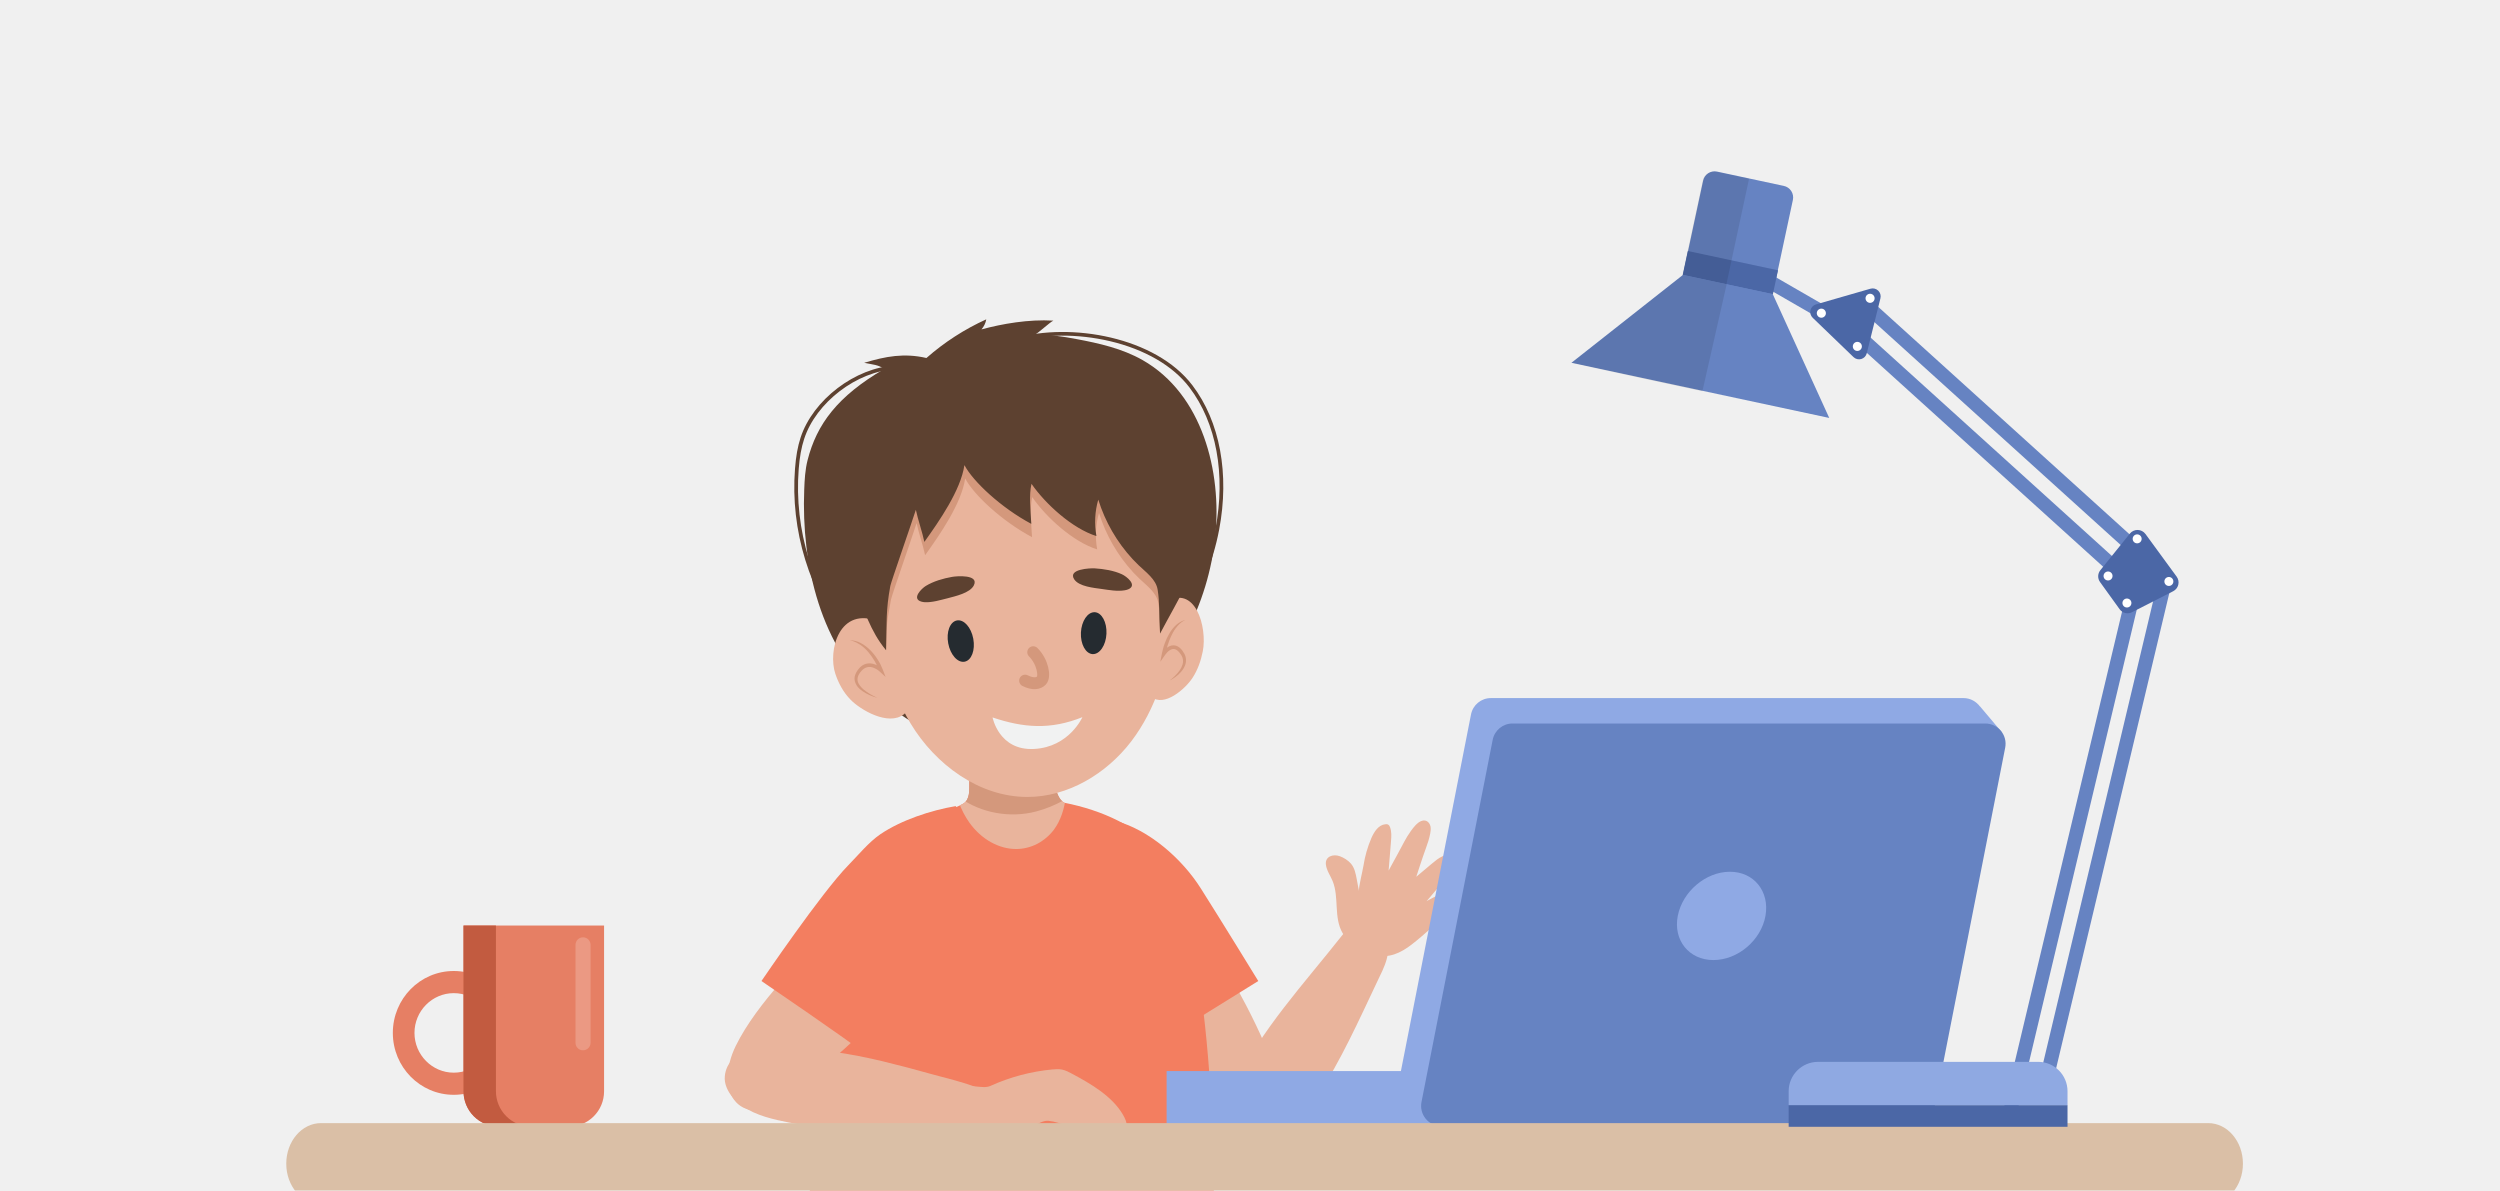
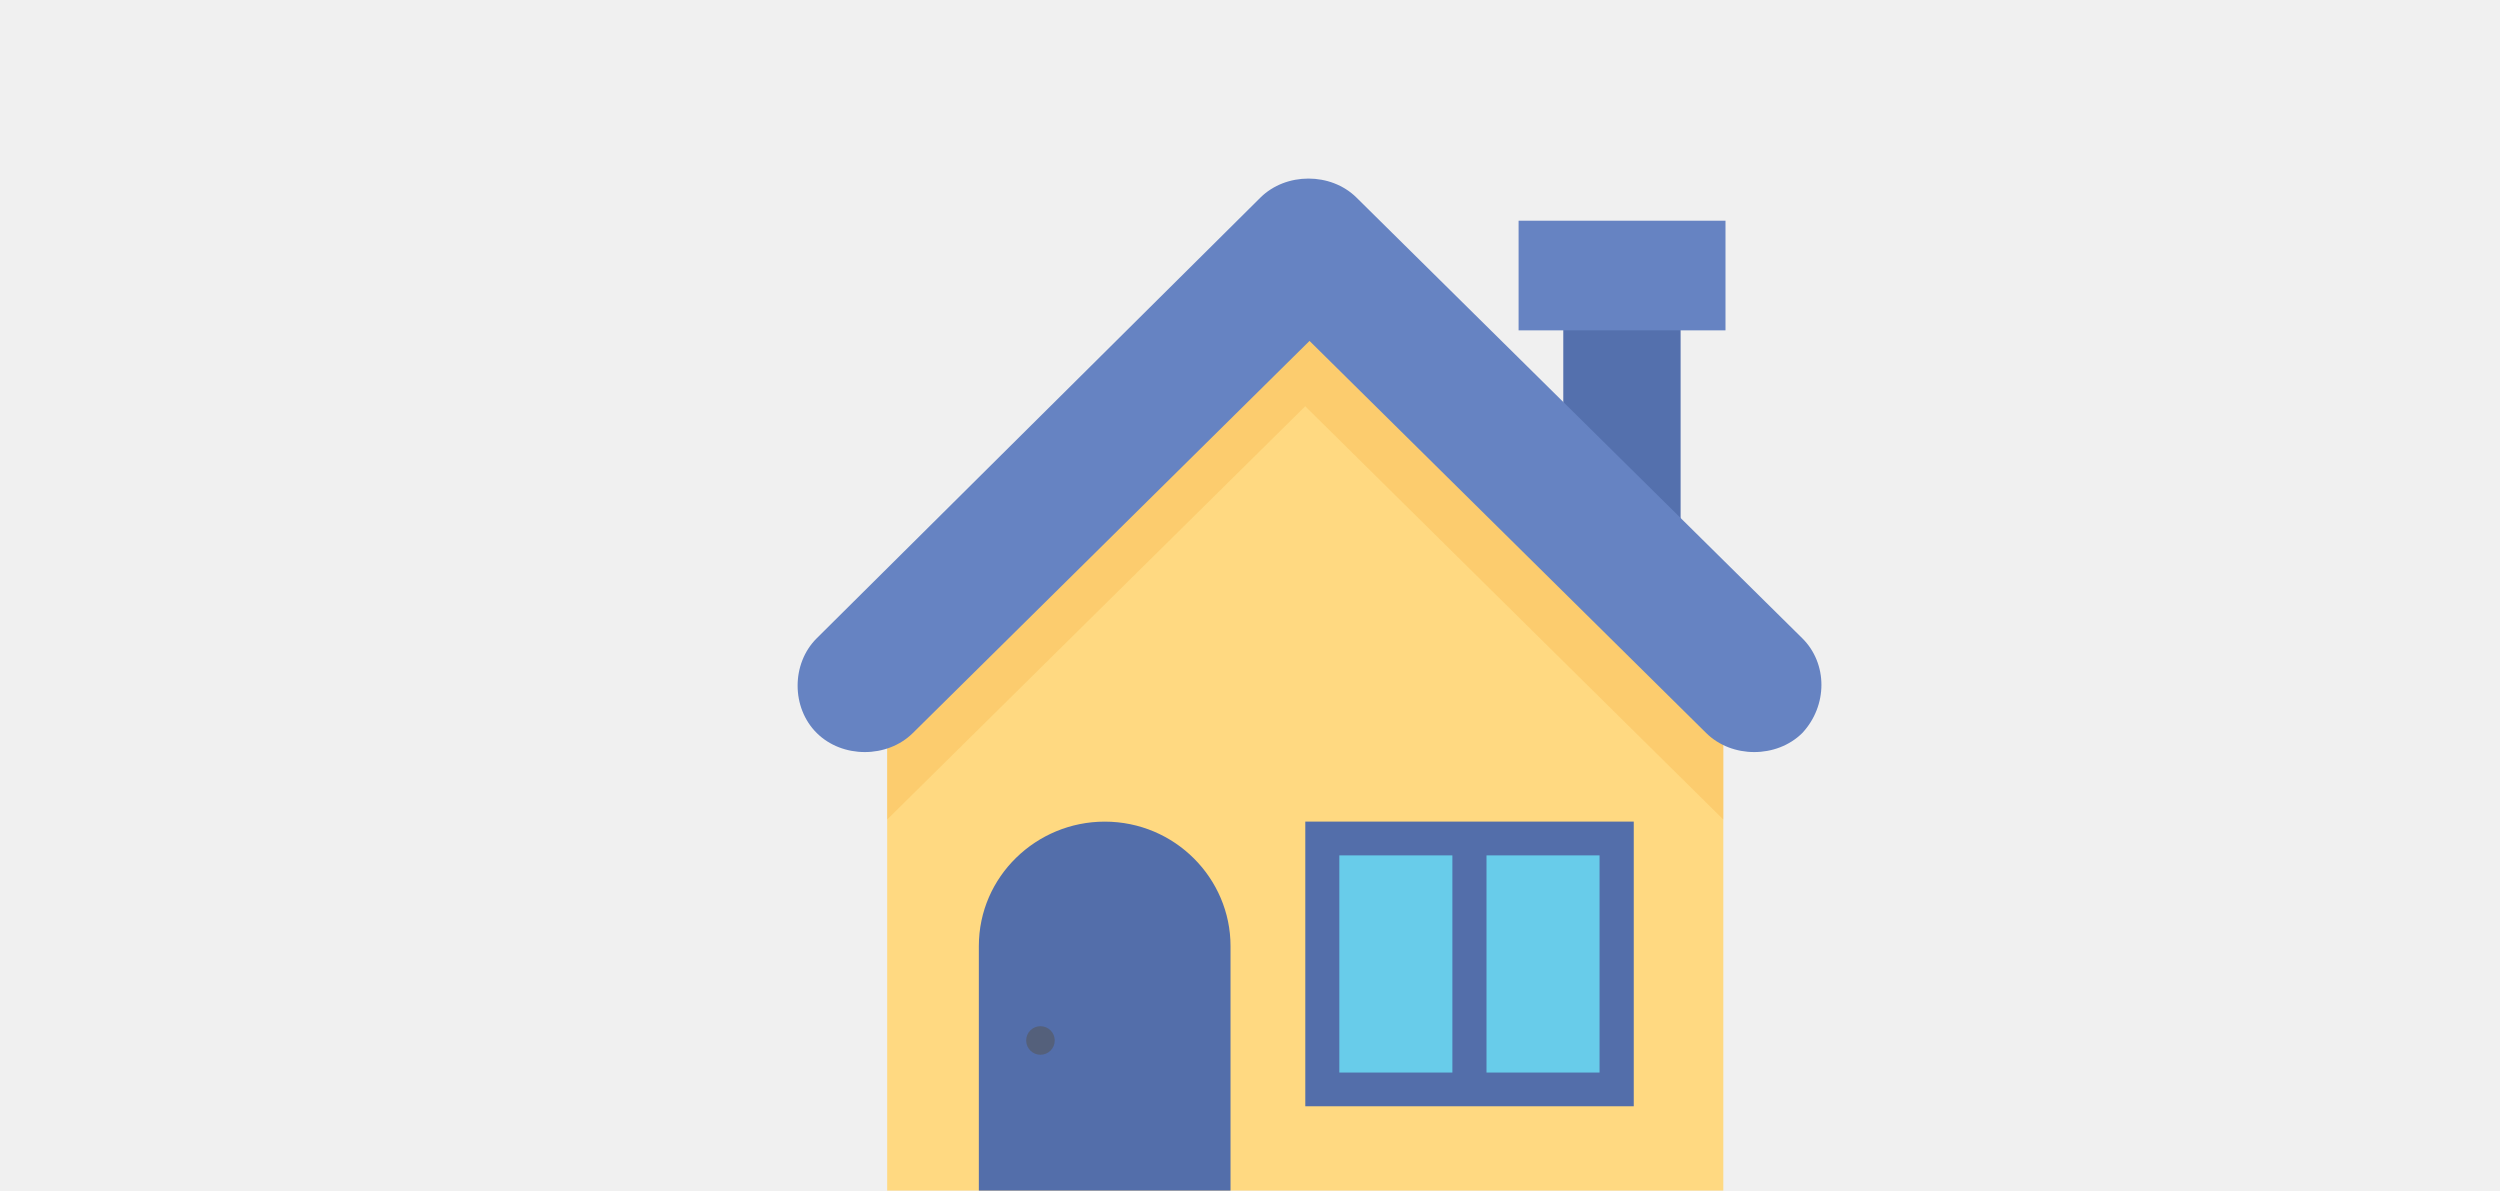
<svg xmlns="http://www.w3.org/2000/svg" width="210" height="100" fill="none">
  <g clip-path="url(#a)">
-     <path d="M99.672 91.382c-2.175-3.318-4.118-6.932-6.092-10.226-.8-1.33-1.593-2.712-1.919-4.18-.808-3.599 1.166-6.1 4.352-4.78 3.077 1.282 4.53 4.966 6.224 7.864 2.051 3.536 4.779 8.385 5.509 12.316.342 1.834-.023 3.785-1.313 4.554a2.157 2.157 0 0 1-1.982.124c-.691-.303-1.274-.94-1.795-1.577-1.064-1.275-2.043-2.658-2.984-4.095Z" fill="#E9B49C" />
-     <path d="M105.695 82.406s-10.148 6.302-10.987 6.784c-.218.124-3.07-4.826-3.28-5.152-.598-.94-1.173-1.927-1.616-2.96-.373-.879-.28-1.99-.24-2.946a18.46 18.46 0 0 1 1.352-6.162c.256-.63.551-1.243.97-1.772.343-.427.762-.777 1.174-1.134a.707.707 0 0 1 .225-.148c.117-.038.234-.007.35.024 2.899.738 5.688 3.255 7.211 5.664 1.718 2.704 4.841 7.802 4.841 7.802Z" fill="#F37E60" />
-     <path d="M67.988 101.064c.094-1.018.21-17.725.358-18.735.513-3.52 1.39-7.25 3.807-9.985 1.018-1.15 2.262-2.06 3.614-2.774a20.99 20.99 0 0 1 2.339-1.041c.901-.342 1.973-.536 2.797-1.018.598-.342.513-1.189.52-1.772.016-.862.125-1.71.102-2.572-.031-1.064-.04-2.129-.094-3.186 1.19-.225 2.153-.334 3.42-.287 1.04.038 2.09-.063 3.131-.008.085.008.179.016.233.062.062.047.07.124.078.202.14 1.438 0 2.89.109 4.328.054.73.163 2.673.979 3.147 3.209.63 6.263 2.02 8.034 4.235 4.197 5.245 4.795 25.985 4.484 32.1-.272 5.3-34.789 6.885-33.91-2.696Z" fill="#F37E60" />
-     <mask id="b" style="mask-type:luminance" maskUnits="userSpaceOnUse" x="67" y="59" width="35" height="50">
-       <path d="M67.988 101.064c.094-1.018.21-17.725.358-18.735.513-3.52 1.39-7.25 3.807-9.985 1.018-1.15 2.262-2.06 3.614-2.774a20.99 20.99 0 0 1 2.339-1.041c.901-.342 1.973-.536 2.797-1.018.598-.342.513-1.189.52-1.772.016-.862.125-1.71.102-2.572-.031-1.064-.04-2.129-.094-3.186 1.19-.225 2.153-.334 3.42-.287 1.04.038 2.09-.063 3.131-.008.085.008.179.016.233.062.062.047.07.124.078.202.14 1.438 0 2.89.109 4.328.054.73.163 2.673.979 3.147 3.209.63 6.263 2.02 8.034 4.235 4.197 5.245 4.795 25.985 4.484 32.1-.272 5.3-34.789 6.885-33.91-2.696Z" fill="#fff" />
-     </mask>
-     <g mask="url(#b)">
-       <path d="M87.128 70.883a3.892 3.892 0 0 1-1.764.435c-1.46 0-2.914-.808-3.916-2.191-1.531-2.114-1.966-5.572-.777-8.105.404-.87 1.018-1.593 1.756-1.935 1.072-.513 2.284-.187 3.326.404a7.622 7.622 0 0 1 3.457 4.258c.63 1.95.451 4.398-.675 5.937a4.26 4.26 0 0 1-1.407 1.197Z" fill="#E9B49C" />
-       <path d="M96.239 51.915c-.04-2.145-.373-4.18-.964-5.86-2.572-7.273-12.075-8.99-17.725-3.714-6.301 5.89-3.698 19.823 3.062 24.664 1.81 1.298 4.25 1.733 6.426 1.158 6.566-1.748 9.317-9.55 9.2-16.248Z" fill="#D4987C" />
-     </g>
-     <path d="M69.843 89.066c3-2.603 5.851-5.556 8.648-8.182 1.127-1.065 2.27-2.176 2.984-3.497 1.756-3.24.536-6.185-2.89-5.781-3.31.396-5.712 3.543-8.128 5.882-2.938 2.844-6.885 6.768-8.649 10.358-.824 1.67-1.002 3.644.023 4.74a2.129 2.129 0 0 0 1.873.653c.746-.101 1.476-.56 2.16-1.034 1.36-.948 2.681-2.012 3.979-3.139Z" fill="#E9B49C" />
-     <path d="M63.963 82.406s7.716 5.261 8.431 5.914c.187.17 5.447-4.398 5.72-4.678 1.25-1.267 2.408-2.65 3.286-4.204.964-1.686 1.554-3.737 1.298-5.688-.28-2.121-1.407-4.18-2.417-6.038-2.098.358-4.577 1.174-6.34 2.37-.949.645-1.858 1.757-2.674 2.588-2.253 2.292-7.304 9.736-7.304 9.736Z" fill="#F37E60" />
-     <path d="M114.971 77.332c.621.14 1.165.653 1.414 1.244.598 1.422-.124 2.673-.715 3.916-1.523 3.217-3.038 6.59-5.012 9.62-1.08 1.663-3.924 6.34-6.675 4.623-.575-.357-.901-1.01-1.033-1.655-.28-1.375.202-2.758.792-4.002 2.199-4.6 5.828-8.485 8.975-12.48.466-.597 1.026-1.242 1.811-1.305.147 0 .303.008.443.04Z" fill="#E9B49C" />
-     <path d="M115.222 80.107c-.917-.319-1.942-.87-2.447-1.733-.762-1.313-.272-2.976-.832-4.36-.186-.458-.505-.878-.567-1.383-.086-.699.614-.917 1.173-.707.327.117.684.342.917.606.311.35.412.84.497 1.306l.187 1.002c-.047-.24.326-1.756.381-2.121a9.57 9.57 0 0 1 .66-2.308c.233-.536.599-1.119 1.181-1.173.086-.008.171-.008.241.038a.396.396 0 0 1 .156.226c.132.365.108.761.077 1.15-.07.823-.202 2.479-.202 2.479s.544-1.003.801-1.469c.349-.63.637-1.259 1.064-1.85.132-.186.272-.365.428-.528.233-.24.575-.45.878-.326.186.078.311.28.349.474.039.202.008.412-.031.614-.085.427-.217.839-.373 1.25-.295.801-.792 2.355-.792 2.355s.854-.722 1.282-1.08c.287-.24.583-.49.925-.645.194-.085.411-.14.621-.1.21.038.404.186.459.395.054.226-.07.459-.195.661-.637 1.018-2.23 2.82-2.23 2.82s1.212-.699 1.888-.862c.241-.062.506-.093.739-.015.924.287-.086 1.196-.459 1.523-1.134 1.002-2.238 2.082-3.434 3.007-.902.692-1.927 1.189-3.078.855-.085-.047-.17-.07-.264-.101ZM83.443 94.086c.591-1.19-.233-2.277-1.305-2.704-1.259-.505-2.549-.785-3.839-1.143a113.309 113.309 0 0 0-4.165-1.095c-2.673-.638-5.462-1.08-8.237-1.143-1.771-.038-4.763.04-5.012 2.386-.07.66.25 1.313.684 1.818.933 1.065 2.347 1.562 3.73 1.88 5.09 1.182 10.506.832 15.704.925.778.016 1.648-.007 2.192-.567.1-.109.186-.225.248-.357Z" fill="#E9B49C" />
-     <path d="M81.708 94.583c.754.078 1.399.668 2.16.816.544.101 1.096-.039 1.585-.28.451-.217.91-.365 1.376-.56.357-.155.839-.458 1.243-.411 1.072.109 2.191.754 3.186 1.142.225.086.466.179.7.11.232-.07.396-.374.24-.56.296.225.715.699 1.135.458.17-.101.256-.35.14-.505.17.148.341.303.56.365.217.062.489 0 .59-.202a.598.598 0 0 0 .046-.31c-.015-.366-.163-.716-.35-1.026-.909-1.555-2.72-2.596-4.258-3.42-.272-.147-.551-.295-.854-.357-.272-.054-.552-.031-.824-.008a16.36 16.36 0 0 0-5.175 1.376c-.35.163-.77.093-1.135.062-.272-.023-.56-.047-.816.062-.287.117-.49.373-.645.637-.287.49-.474 1.127-.38 1.694.077.435.155.902.676.94.21.016.427-.03.637-.03.062 0 .109 0 .163.007Z" fill="#E9B49C" />
-     <path d="M99.285 51.97c1.515-2.106 2.595-4.693 3.123-7.475.886-4.67.07-9.092-2.253-12.138-3.085-4.048-10.203-5.307-14.92-3.94l.086.296c2.323-.676 5.206-.692 7.918-.055 2.922.692 5.292 2.067 6.667 3.878 2.269 2.976 3.07 7.312 2.192 11.889-.521 2.735-1.586 5.276-3.07 7.35l.257.195ZM71.217 53.842l.24-.194c-3.177-3.979-4.762-9.17-4.366-14.244.078-1.018.225-1.826.458-2.533.995-3.07 4.437-5.696 7.678-5.859l-.016-.31c-3.357.162-6.931 2.882-7.965 6.068-.24.738-.388 1.562-.466 2.61-.404 5.145 1.22 10.421 4.437 14.462Z" fill="#5D4130" />
-     <path d="M93.928 58.745c-1.158.622-2.324 1.228-3.287 2.114-1.383 1.274-2.34 3.116-4.072 3.838-1.39.575-3.007.296-4.367-.35-1.36-.644-2.533-1.616-3.76-2.478-1.532-1.072-3.179-1.982-4.593-3.202-4.95-4.258-6.543-11.267-6.294-17.538.03-.831.077-1.663.28-2.47.769-3.023 2.51-5.37 6.433-7.662-.466-.366-.987-.373-1.678-.521 1.826-.552 3.364-.832 5.23-.404a20.329 20.329 0 0 1 5.027-3.248c-.054.31-.194.606-.404.847 1.74-.474 3.97-.863 6.038-.738-.288.132-1.267 1.049-1.554 1.18 1.165-.03 2.33.148 3.48.366 1.92.357 3.863.8 5.564 1.764 5.051 2.875 6.66 9.379 6.116 14.803a22.295 22.295 0 0 1-2.487 8.182c-.792 1.476-1.771 2.883-3.077 3.932-.808.614-1.702 1.103-2.595 1.585Z" fill="#5D4130" />
-     <path d="M98.6 49.211c-.133-3.054-.925-6.061-2.713-8.5-1.989-2.713-5.144-4.523-8.485-4.873-3.341-.35-6.807.77-9.317 3-5.54 4.941-5.4 13.31-2.727 19.69.326.777.699 1.523 1.134 2.246 2.082 3.457 5.758 6.162 9.79 6.17 3.428.007 6.668-1.951 8.75-4.678 2.075-2.728 3.093-6.14 3.458-9.543.11-1.157.156-2.339.11-3.512Z" fill="#E9B49C" />
-     <path d="M86.791 54.786c.796.795 1.023 2.046.682 2.387-.24.24-.682.34-1.364 0" stroke="#D4987C" stroke-linecap="round" />
-     <path d="M90.922 60.242s-1.108 2.516-4.061 2.67c-2.954.156-3.485-2.646-3.485-2.646 2.6.874 4.85 1.054 7.546-.024Z" fill="#F1F2F2" />
-     <path d="M73.89 52.233c-3.42-1.421-4.36 2.456-3.723 4.36.264.785.66 1.546 1.275 2.175.823.855 3.162 2.238 4.468 1.244.59-.45.629-1.197.629-1.85.008-1.779-.326-4.965-2.65-5.928ZM97.821 50.625c2.619-1.67 3.598 2.121 3.217 4.064-.155.8-.427 1.585-.878 2.27-.598.908-2.362 2.47-3.45 1.577-.497-.404-.575-1.143-.614-1.803-.117-1.772-.047-4.973 1.725-6.108Z" fill="#E9B49C" />
-     <path d="M95.194 48.084c.163.17.326.342.497.505.637.614 1.476 1.197 1.608 2.075.179 1.134.024.652.14 2.548 1.5-2.851 4.002-11.414 3.132-13.038-.855-1.601-2.41-2.705-4.01-3.56-3.683-1.95-7.934-2.836-12.083-2.44-4.15.397-8.182 2.075-11.337 4.803-1.041.901.598 14.81 1.29 15.634.062-2.424.038-2.199.42-4.274.061-.334 1.716-5.066 2.144-6.395.147.739.567 1.959.715 2.697 1.243-1.74 3.054-4.336 3.364-6.45.723 1.376 3.085 3.582 5.618 4.934-.07-1.157-.201-2.424.016-3.364 1.166 1.694 3.435 3.76 5.455 4.39a6.69 6.69 0 0 1 .155-3.062 13.088 13.088 0 0 0 2.876 4.997Z" fill="#D4987C" />
-     <path d="M95.138 46.965c.163.171.327.342.497.505.638.614 1.477 1.197 1.609 2.075.179 1.134.093 1.78.202 3.675 1.5-2.851 3.303-5.594 3.738-8.78.248-1.819.194-3.761-.676-5.377-.855-1.601-2.41-2.705-4.01-3.56-3.683-1.95-7.934-2.836-12.083-2.44-4.15.397-8.183 2.075-11.337 4.803-1.042.901-2.005 1.927-2.58 3.178-.373.816-.567 1.725-.505 2.619.07.917.49 1.81.777 2.68.637 1.95 1.305 3.87 2.145 5.743.38.863.83 1.71 1.515 2.533.062-2.424-.024-3.326.357-5.4.062-.334 1.717-5.067 2.145-6.396.147.739.567 1.959.715 2.697 1.243-1.74 3.053-4.336 3.364-6.45.723 1.376 3.085 3.583 5.618 4.935-.07-1.158-.202-2.425.016-3.365 1.166 1.694 3.435 3.76 5.455 4.39a6.69 6.69 0 0 1 .155-3.061 13.105 13.105 0 0 0 2.883 4.996Z" fill="#5D4130" />
-     <path d="M94.481 49.584c.11-.016.21-.047.303-.086.778-.342-.147-1.08-.543-1.259-.692-.318-1.531-.45-2.285-.497-.389-.023-2.285.055-1.725.917.396.614 1.67.723 2.316.816.606.085 1.313.218 1.934.109ZM77.688 50.586a1.298 1.298 0 0 1-.311-.054c-.816-.249.023-1.088.389-1.313.652-.397 1.46-.63 2.214-.762.38-.07 2.277-.217 1.826.707-.318.653-1.57.917-2.199 1.088-.606.148-1.298.365-1.92.334Z" fill="#5D4130" />
-     <path d="M92.942 53.236c-.047.971-.567 1.733-1.158 1.71-.59-.032-1.033-.84-.987-1.811.047-.971.568-1.733 1.158-1.71.59.024 1.034.84.987 1.81ZM81.756 53.655c.178.956-.148 1.819-.73 1.928-.583.108-1.197-.583-1.376-1.54-.179-.955.148-1.817.73-1.926.583-.109 1.197.575 1.376 1.538Z" fill="#252B30" />
-     <path d="M99.564 52.078c-.287.062-.551.225-.777.427a2.918 2.918 0 0 0-.56.707c-.155.257-.279.528-.38.808-.054.14-.101.28-.14.428-.039.147-.078.287-.109.443l-.132.699.412-.59c.202-.288.528-.56.816-.467.148.039.28.163.396.303.055.07.109.156.156.226a.93.93 0 0 1 .085.769c-.054.178-.14.342-.256.505-.11.155-.241.303-.381.443s-.288.272-.45.388c.357-.178.69-.42.963-.73a1.89 1.89 0 0 0 .334-.536 1.168 1.168 0 0 0-.047-.972 2.309 2.309 0 0 0-.17-.272c-.125-.17-.296-.341-.537-.42a.757.757 0 0 0-.373-.015.885.885 0 0 0-.326.14c-.093.062-.179.14-.257.218-.077.078-.14.155-.21.256l.28.109c.024-.132.055-.28.094-.412.03-.14.07-.28.116-.412.086-.272.187-.536.319-.792.124-.257.272-.498.458-.715.187-.225.412-.412.676-.536ZM71.383 53.772c.156.039.311.093.451.155.14.07.28.14.412.226.132.085.256.186.365.287.117.109.225.218.326.334.203.241.381.497.537.762.077.132.147.272.217.411.07.14.132.288.187.428l.248-.163c-.093-.094-.186-.156-.287-.226a2.162 2.162 0 0 0-.326-.17 1.307 1.307 0 0 0-.754-.063 1.22 1.22 0 0 0-.622.42c-.078.093-.14.194-.202.295a1.318 1.318 0 0 0-.14.358.936.936 0 0 0 .008.388c.031.124.085.241.148.35.132.21.318.365.505.497.38.264.808.443 1.243.56a8.715 8.715 0 0 1-.598-.311 4.534 4.534 0 0 1-.544-.381 1.893 1.893 0 0 1-.42-.482.753.753 0 0 1-.085-.56.927.927 0 0 1 .116-.271c.055-.086.117-.179.187-.249a.943.943 0 0 1 .481-.319.903.903 0 0 1 .568.055c.093.039.186.085.272.14.085.054.178.124.24.186l.475.435-.226-.59a6.249 6.249 0 0 0-.202-.459 4.708 4.708 0 0 0-.248-.427 4.505 4.505 0 0 0-.614-.777 3.41 3.41 0 0 0-.785-.59 1.936 1.936 0 0 0-.459-.18 2.404 2.404 0 0 0-.474-.07Z" fill="#D4987C" />
-     <path d="M101.117 85.243a49.053 49.053 0 0 0-.458-3.513l-.07-.435-.078-.435-.078-.435-.085-.435a16.91 16.91 0 0 0-.187-.87c-.062-.288-.124-.576-.202-.863-.07-.288-.14-.575-.225-.863a27.398 27.398 0 0 0-.24-.855l-.133-.427-.14-.42-.14-.42-.155-.419c-.412-1.11-.901-2.199-1.523-3.201a29.705 29.705 0 0 1 1.29 3.287l.14.42.132.419c.039.14.085.28.124.42l.117.427c.085.28.155.567.233.847.078.28.147.567.217.855.07.287.14.575.202.855l.101.427.094.435.093.427.093.436.179.862.699 3.474Z" fill="#F37E60" />
-     <path d="M97.996 89.972h23.66V94.6h-23.66v-4.628Z" fill="#8FA9E4" />
-     <path d="m117.588 90.421 5.976-30.402a1.697 1.697 0 0 1 1.675-1.38h39.699c.572 0 1.063.287 1.379.705h.011l1.828 2.166-1.624-.357-5.884 29.932a1.7 1.7 0 0 1-1.676 1.38h-39.699c-1.083 0-1.89-.992-1.685-2.044Z" fill="#8FA9E4" />
-     <path d="M160.782 94.6h-39.699a1.703 1.703 0 0 1-1.675-2.043l5.976-30.403a1.699 1.699 0 0 1 1.676-1.38h39.699c1.083 0 1.89.982 1.675 2.044l-5.976 30.403a1.69 1.69 0 0 1-1.676 1.379Z" fill="#6683C2" />
-     <path d="M148.299 76.936c-.368 2.054-2.33 3.709-4.373 3.709s-3.391-1.665-2.993-3.709c.398-2.053 2.36-3.708 4.372-3.708 2.023-.01 3.361 1.655 2.994 3.708Z" fill="#8FA9E4" />
-     <path d="M41.906 94.64h5.874a2.965 2.965 0 0 0 2.962-2.963V77.743h-11.8v13.934a2.958 2.958 0 0 0 2.964 2.963Z" fill="#E67F64" />
-     <path d="M38.116 81.564c2.83 0 5.118 2.33 5.118 5.2s-2.298 5.2-5.118 5.2c-2.83 0-5.118-2.33-5.118-5.2s2.288-5.2 5.118-5.2Zm0 8.54c1.819 0 3.3-1.501 3.3-3.34 0-1.85-1.471-3.34-3.3-3.34-1.818 0-3.3 1.501-3.3 3.34s1.482 3.34 3.3 3.34Z" fill="#E67F64" />
-     <path opacity=".2" d="M48.976 88.225a.637.637 0 0 0 .633-.633v-8.224a.637.637 0 0 0-.633-.634.637.637 0 0 0-.633.634v8.224a.624.624 0 0 0 .633.633Z" fill="#fff" />
-     <path d="M41.658 77.743v13.914a2.98 2.98 0 0 0 2.983 2.983h-2.728a2.98 2.98 0 0 1-2.983-2.983V77.743h2.728Z" fill="#C25B40" />
-     <path d="M26.968 101.161h158.516c1.617 0 2.922-1.524 2.922-3.41 0-1.885-1.305-3.41-2.922-3.41H26.968c-1.617 0-2.922 1.525-2.922 3.41 0 1.886 1.313 3.41 2.922 3.41Z" fill="#DABFA6" />
-     <path d="m181.203 49.07 1.133.27-10.299 43.242-1.133-.27 10.299-43.242ZM178.914 48.6l1.133.27-10.565 44.36-1.134-.27 10.566-44.36ZM155.734 25.506l.782-.864 23.079 20.885-.782.864-23.079-20.885ZM155.07 28.064l.782-.864 23.079 20.885-.782.864-23.079-20.885Z" fill="#6683C2" />
-     <path d="M150.248 92.832h23.424v1.819h-23.424v-1.819Z" fill="#4B67A6" />
-     <path d="M152.712 89.195h18.496a2.468 2.468 0 0 1 2.464 2.464v1.173h-23.424V91.66a2.468 2.468 0 0 1 2.464-2.464Z" fill="#8FA9E2" />
-     <path d="m148.332 24.15.582-1.009 6.938 4.006-.582 1.009-6.938-4.006Z" fill="#6683C2" />
-     <path d="m176.404 48.893 1.643 2.28a.821.821 0 0 0 1.047.25l3.453-1.76a.827.827 0 0 0 .294-1.223l-2.624-3.587a.827.827 0 0 0-1.307-.033l-2.472 3.067a.818.818 0 0 0-.034 1.006Z" fill="#4B67A6" />
-     <path d="M181.808 48.843c0 .21.168.377.377.377.21 0 .377-.168.377-.377a.375.375 0 0 0-.377-.377.376.376 0 0 0-.377.377ZM178.285 50.653c0 .21.167.377.377.377a.376.376 0 0 0 .377-.377.376.376 0 0 0-.377-.377.375.375 0 0 0-.377.377ZM176.699 48.382c0 .21.167.377.377.377s.377-.167.377-.377a.375.375 0 0 0-.377-.377.38.38 0 0 0-.377.377Z" fill="#fff" />
-     <path d="m157.956 25.059-1.148 4.617a.668.668 0 0 1-1.115.319l-3.427-3.302a.668.668 0 0 1 .276-1.123l4.567-1.316a.672.672 0 0 1 .847.805Z" fill="#4B67A6" />
-     <path d="M155.698 29.308a.38.38 0 1 0 .637-.419.38.38 0 0 0-.528-.11.388.388 0 0 0-.109.529ZM156.768 25.268a.38.38 0 0 0 .528.109.38.38 0 0 0 .109-.528.38.38 0 0 0-.528-.11.38.38 0 0 0-.109.529ZM152.675 26.517a.38.38 0 0 0 .528.109.379.379 0 0 0 .108-.528.379.379 0 0 0-.527-.11.38.38 0 0 0-.109.529ZM179.144 45.264c0 .21.168.377.377.377.21 0 .377-.167.377-.377a.375.375 0 0 0-.377-.377.376.376 0 0 0-.377.377Z" fill="#fff" />
-     <path d="m140.847 25.52 7.543 1.609 2.212-10.333a.99.99 0 0 0-.771-1.182l-5.59-1.199a.989.989 0 0 0-1.181.772l-2.213 10.333Z" fill="#6683C2" />
-     <path d="m141.779 21.085 7.573 1.62-.43 2.008-7.572-1.62.429-2.008Z" fill="#4B67A6" />
-     <path d="m132.001 30.473 21.655 4.634-4.743-10.4-7.543-1.617-9.369 7.383Z" fill="#6683C2" />
-     <path opacity=".1" d="m145.039 23.877-3.662-.78-9.37 7.384s7.828 1.726 10.996 2.38M141.332 23.081l3.687.788 1.903-8.858-2.732-.587a.977.977 0 0 0-1.157.754l-1.701 7.903Z" fill="#000" />
+     <path d="M131.316 27.22h9.855v17.002h-9.855V27.22Z" fill="#5470AD" />
+     <path d="M127.562 18.54h17.38v9.21h-17.38v-9.21Z" fill="#6683C2" />
+     <path d="M74.523 60.87v39.141h70.234v-39.14L109.64 26.156C96.023 39.794 88.32 47.41 74.523 60.87Z" fill="#FFD981" />
+     <path d="m144.936 60.87-35.117-34.713c-6.987 6.73-12.362 12.043-17.737 17.357L74.523 60.87v7.97l35.117-34.713 35.117 34.713v1.063-9.033h.179Z" fill="#F7B64C" fill-opacity=".35" />
+     <path d="M103.364 100.011H82.223V79.467c0-5.845 4.837-10.45 10.57-10.45 5.913 0 10.571 4.782 10.571 10.45v20.544ZM109.645 69.017h27.591v23.91h-27.591v-23.91Z" fill="#536EAA" />
+     <path d="M112.504 71.852H122v18.242h-9.496V71.852Zm12.362 0h9.496v18.242h-9.496V71.852Z" fill="#68CCEA" />
+     <path d="m151.387 53.61-37.445-37.016c-2.15-2.125-5.913-2.125-8.063 0L68.612 53.609c-2.15 2.126-2.15 5.845 0 7.97 2.15 2.126 5.913 2.126 8.063 0L110 28.637l33.325 32.942c2.15 2.126 5.912 2.126 8.062 0 2.15-2.302 2.15-5.844 0-7.97Z" fill="#6683C2" />
+     <circle cx="87.399" cy="87.4" r="1.2" fill="#54607B" />
  </g>
  <defs>
    <clipPath id="a">
-       <rect width="210" height="100" rx="10" fill="#fff" />
+       <path fill="#fff" d="M0 0h210v100H0z" />
    </clipPath>
  </defs>
</svg>
